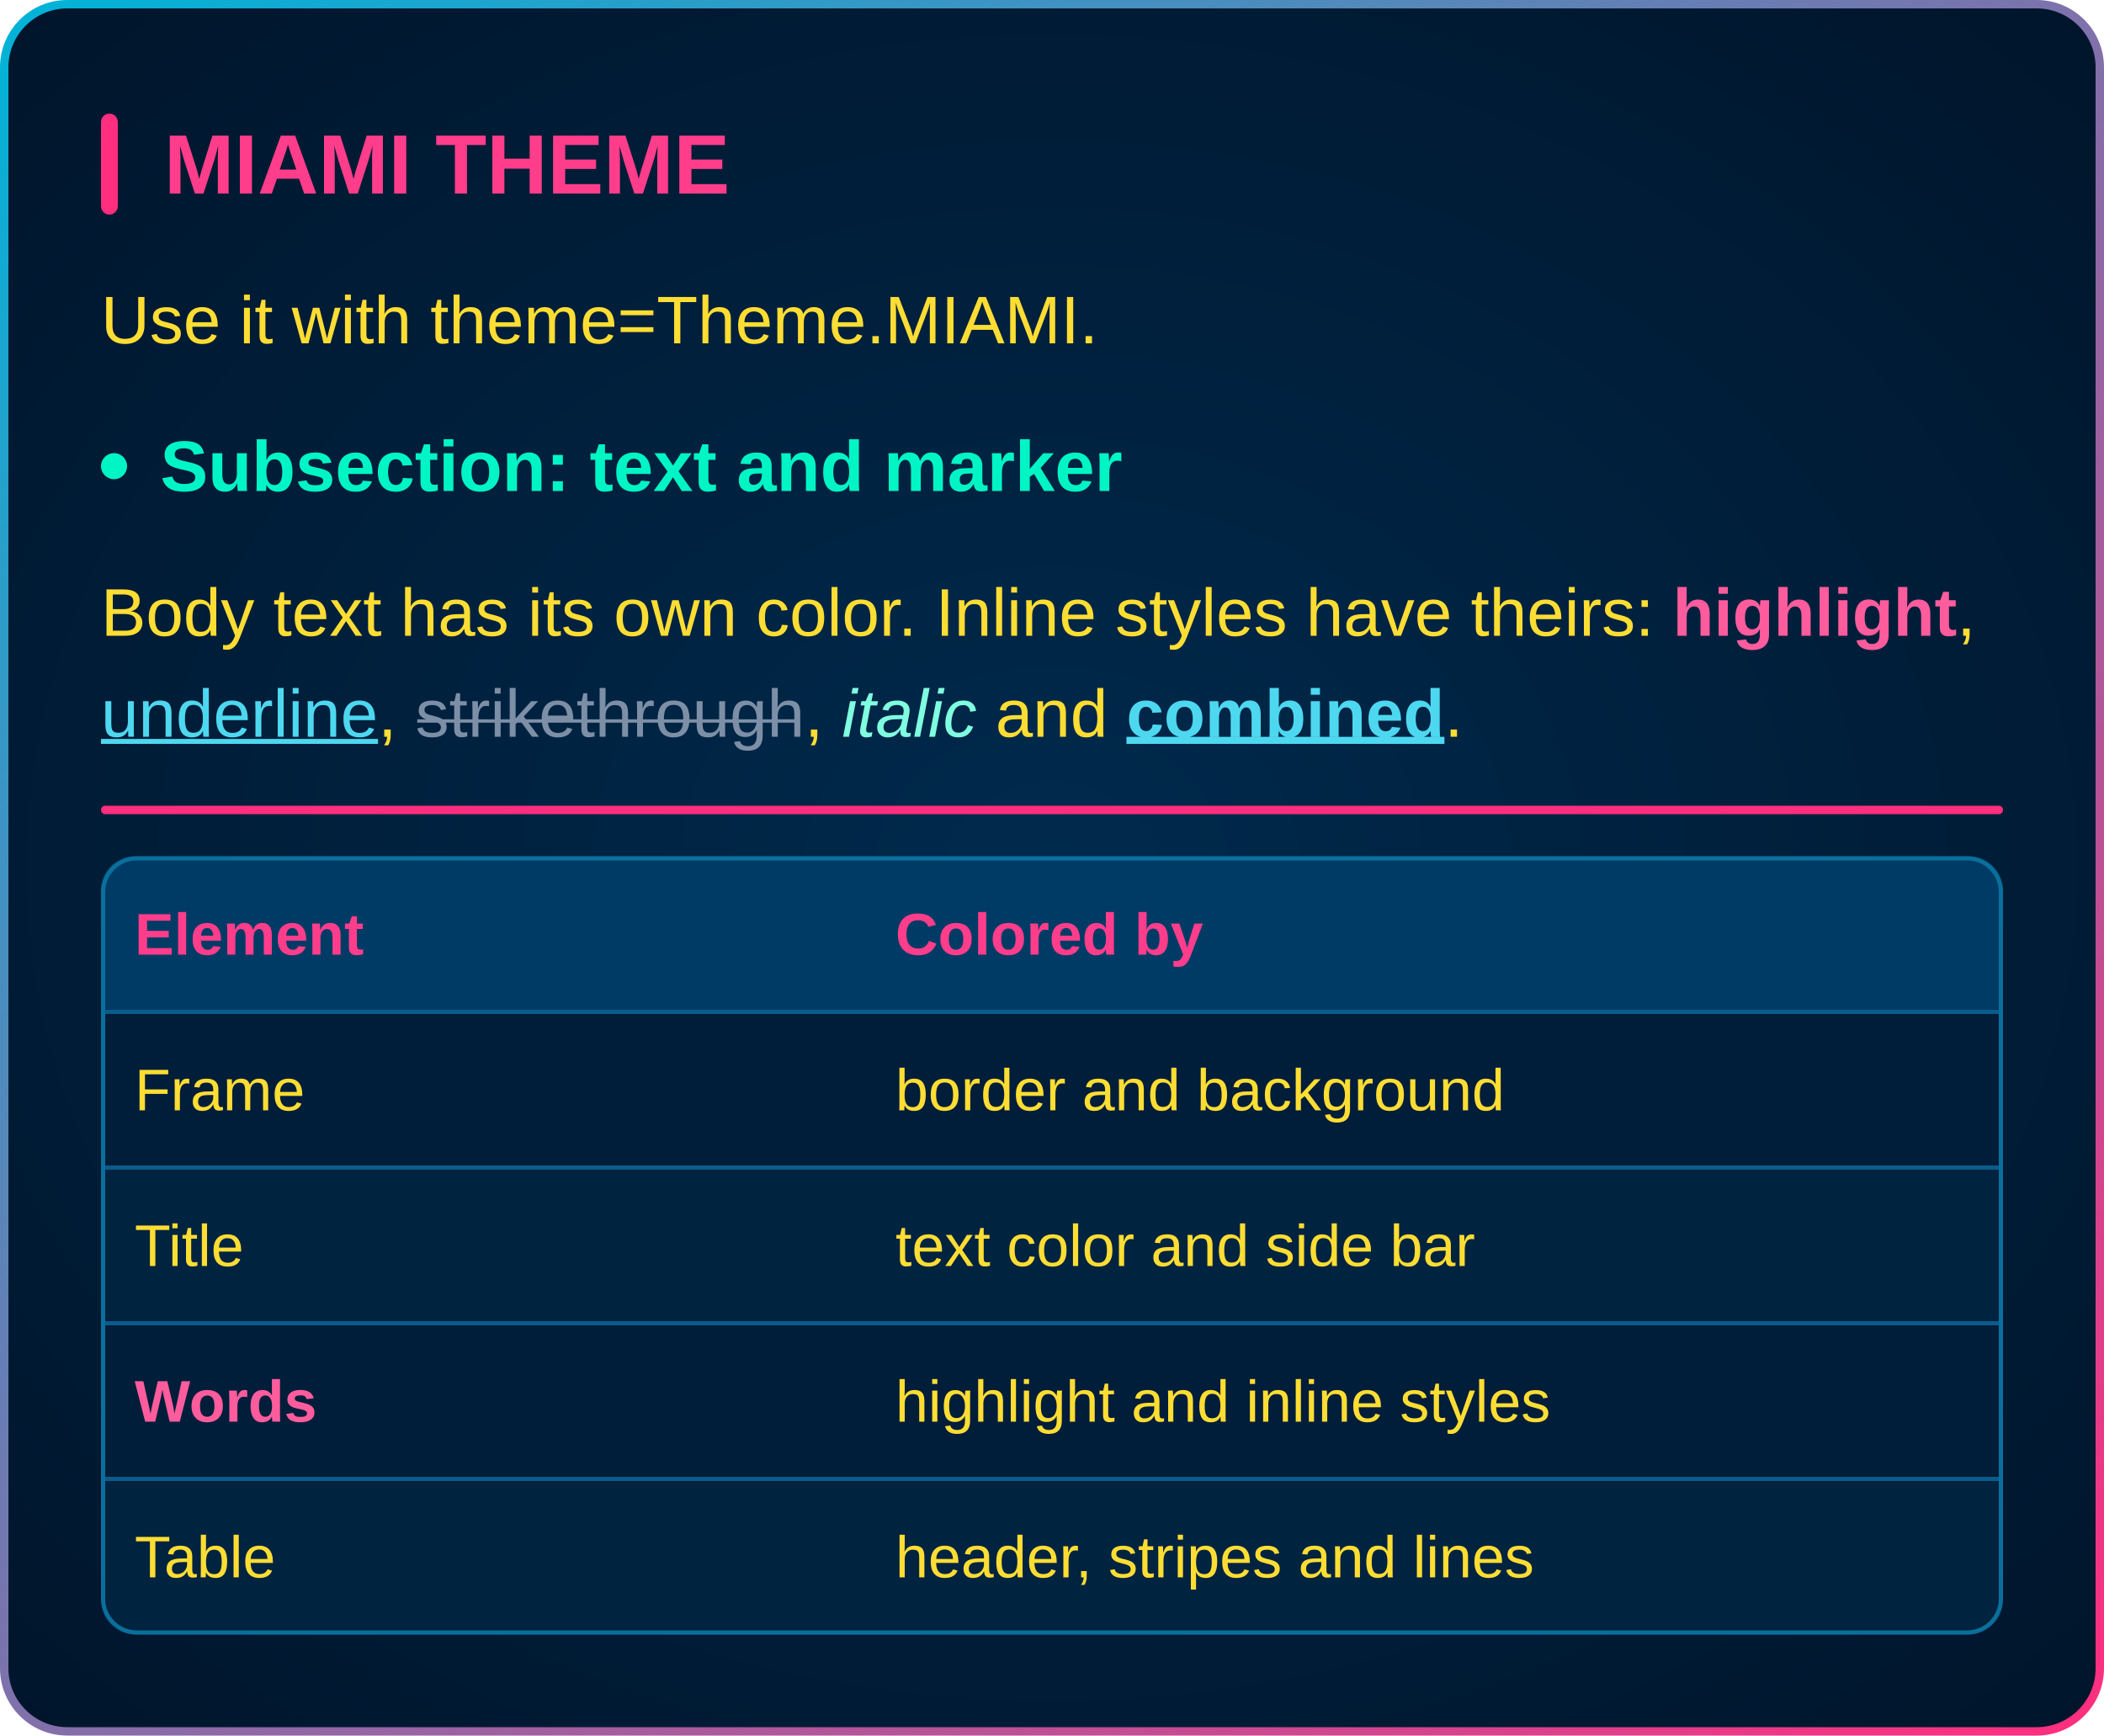
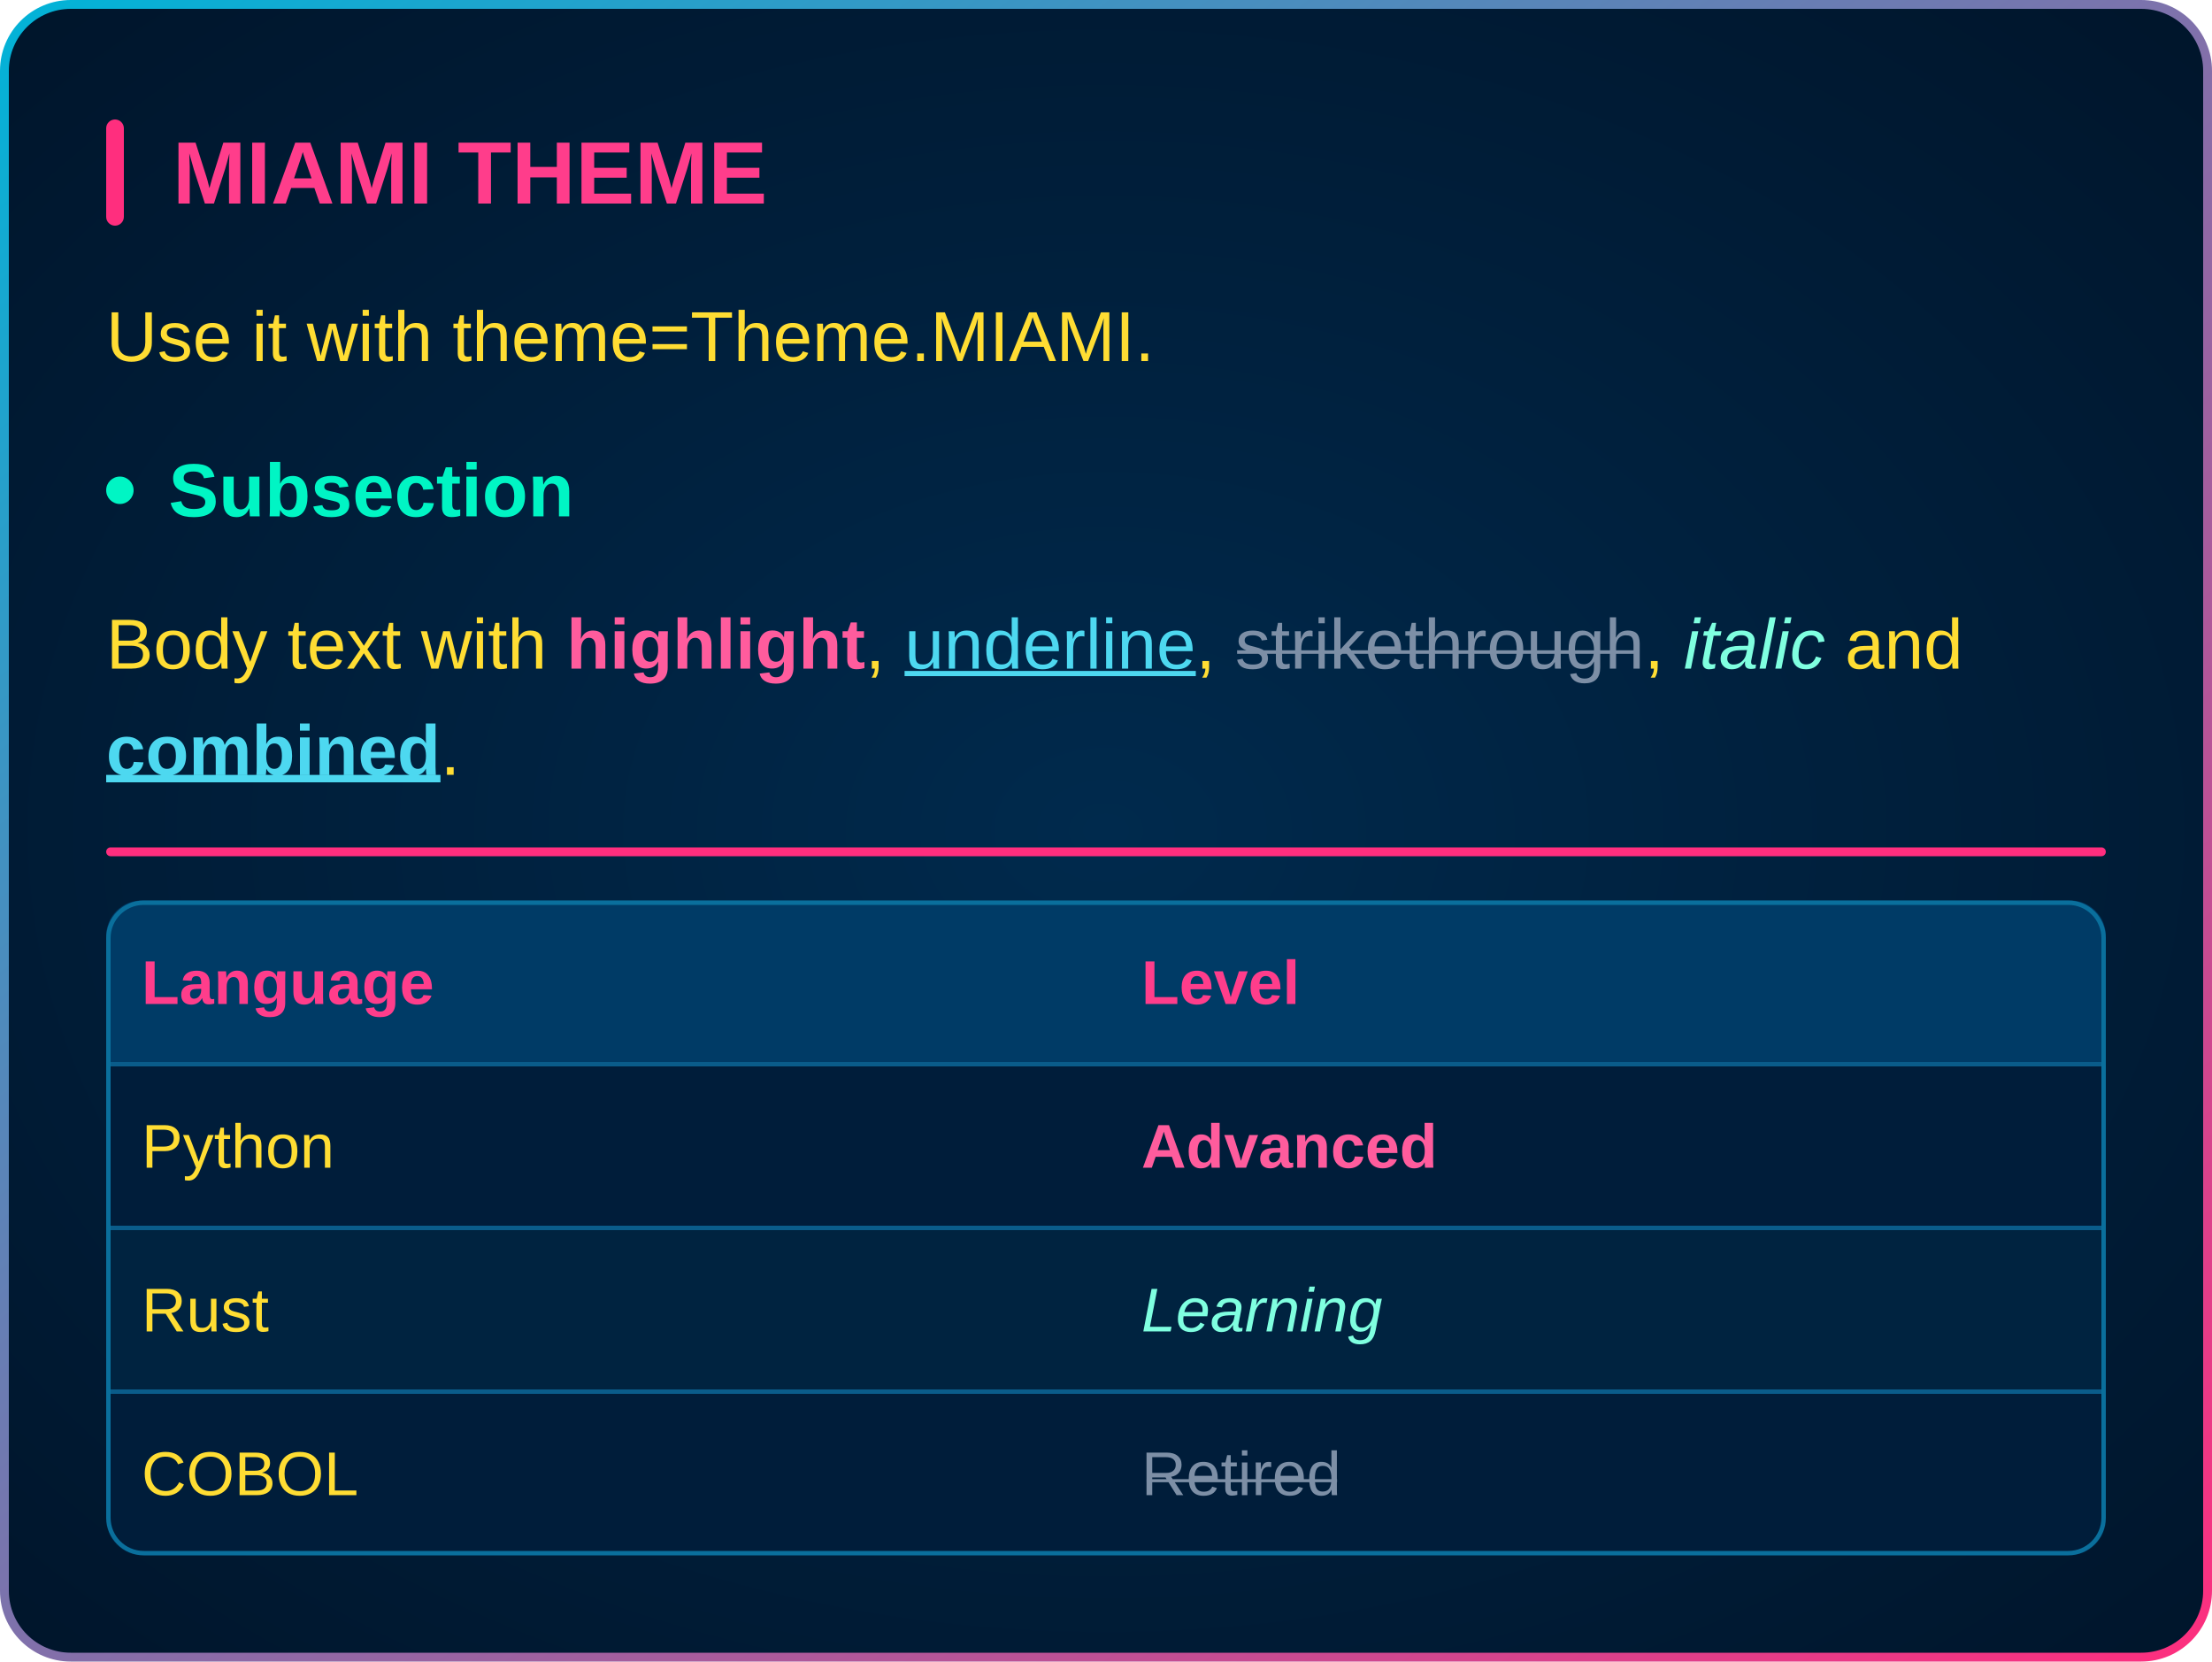
- <svg xmlns="http://www.w3.org/2000/svg" width="500" height="412.5" viewBox="0 0 500 412.5">
+ <svg xmlns="http://www.w3.org/2000/svg" width="500" height="375.5" viewBox="0 0 500 375.5">
  <style>
@keyframes dropin-b06b67fe {
0% { opacity: 0; transform: translate(0px, -40px) rotate(0deg) scale(1, 1); } 100% { opacity: 1; transform: translate(0px, 0px) rotate(0deg) scale(1, 1); }
}
.dropin-b06b67fe {
  animation: dropin-b06b67fe 0.8s cubic-bezier(0.22, 1, 0.36, 1) 0s 1 both;
  transform-box: fill-box;
  transform-origin: center;
}
@media (prefers-reduced-motion: reduce) {
  .dropin-b06b67fe { animation: none; }
}
</style>
  <g transform="translate(0 0)">
    <g class="dropin-b06b67fe">
      <defs>
        <radialGradient id="background" cx="0.5" cy="0.5" r="0.7">
          <stop offset="0" stop-color="#002A4D" />
          <stop offset="1" stop-color="#00152B" />
        </radialGradient>
        <linearGradient id="border" x1="0" y1="0" x2="1" y2="1">
          <stop offset="0" stop-color="#00B4D8" />
          <stop offset="1" stop-color="#FF2E7E" />
        </linearGradient>
      </defs>
-       <rect x="1" y="1" width="498" height="410.5" rx="15" fill="url(#background)" stroke="none" stroke-width="2" />
-       <rect x="1" y="1" width="498" height="410.5" rx="15" fill="none" stroke="url(#border)" stroke-width="2" />
+       <rect x="1" y="1" width="498" height="373.5" rx="15" fill="url(#background)" stroke="none" stroke-width="2" />
+       <rect x="1" y="1" width="498" height="373.5" rx="15" fill="none" stroke="url(#border)" stroke-width="2" />
      <g font-family="Arial, Helvetica, sans-serif">
        <rect x="24.0" y="27.0" width="4" height="24.0" rx="2" fill="#FF2E7E" />
        <text x="39.0" y="46.0" font-size="20" fill="#FF3D8B" font-weight="700">MIAMI THEME</text>
        <text x="24.0" y="81.6" font-size="16" fill="#FFDD33">Use it with theme=Theme.MIAMI.</text>
        <circle cx="27.1" cy="110.8" r="3.1" fill="#00F5C4" />
-         <text x="38.1" y="116.7" font-size="17" fill="#00F5C4" font-weight="700">Subsection: text and marker</text>
-         <text x="24.0" y="151.1" font-size="16" fill="#FFDD33">Body text has its own color. Inline styles have theirs: <tspan fill="#FF5C9D" font-weight="700">highlight</tspan>,</text>
+         <text x="38.1" y="116.7" font-size="17" fill="#00F5C4" font-weight="700">Subsection</text>
+         <text x="24.0" y="151.1" font-size="16" fill="#FFDD33">Body text with <tspan fill="#FF5C9D" font-weight="700">highlight</tspan>, <tspan fill="#4DD8F0" text-decoration="underline">underline</tspan>, <tspan fill="#7D8FA6" text-decoration="line-through">strikethrough</tspan>, <tspan fill="#7FFFE0" font-style="italic">italic</tspan> and</text>
        <text x="24.0" y="175.1" font-size="16" fill="#FFDD33">
-           <tspan fill="#4DD8F0" text-decoration="underline">underline</tspan>, <tspan fill="#7D8FA6" text-decoration="line-through">strikethrough</tspan>, <tspan fill="#7FFFE0" font-style="italic">italic</tspan> and <tspan fill="#4DD8F0" font-weight="700" text-decoration="underline">combined</tspan>.</text>
+           <tspan fill="#4DD8F0" font-weight="700" text-decoration="underline">combined</tspan>.</text>
        <rect x="24.0" y="191.5" width="452.0" height="2" rx="1" fill="#FF2E7E" />
        <clipPath id="table-clip-24-204">
-           <rect x="24.0" y="203.5" width="452.0" height="185.0" rx="8" />
+           <rect x="24.0" y="203.5" width="452.0" height="148.0" rx="8" />
        </clipPath>
        <g clip-path="url(#table-clip-24-204)">
-           <rect x="24.0" y="203.5" width="452.0" height="185.0" fill="#001D3A" />
+           <rect x="24.0" y="203.5" width="452.0" height="148.0" fill="#001D3A" />
          <rect x="24.0" y="203.5" width="452.0" height="37.0" fill="#003B66" />
          <rect x="24.0" y="277.5" width="452.0" height="37.0" fill="#002340" />
-           <rect x="24.0" y="351.5" width="452.0" height="37.0" fill="#002340" />
        </g>
        <line x1="24.0" y1="240.5" x2="476.0" y2="240.5" stroke="#0A5C8A" stroke-width="1" />
        <line x1="24.0" y1="277.5" x2="476.0" y2="277.5" stroke="#0A5C8A" stroke-width="1" />
        <line x1="24.0" y1="314.5" x2="476.0" y2="314.5" stroke="#0A5C8A" stroke-width="1" />
-         <line x1="24.0" y1="351.5" x2="476.0" y2="351.5" stroke="#0A5C8A" stroke-width="1" />
-         <text x="32.0" y="226.9" font-size="14" fill="#FF3D8B" font-weight="700">Element</text>
-         <text x="212.8" y="226.9" font-size="14" fill="#FF3D8B" font-weight="700">Colored by</text>
-         <text x="32.0" y="263.9" font-size="14" fill="#FFDD33">Frame</text>
-         <text x="212.8" y="263.9" font-size="14" fill="#FFDD33">border and background</text>
-         <text x="32.0" y="300.9" font-size="14" fill="#FFDD33">Title</text>
-         <text x="212.8" y="300.9" font-size="14" fill="#FFDD33">text color and side bar</text>
-         <text x="32.0" y="337.9" font-size="14" fill="#FFDD33">
-           <tspan fill="#FF5C9D" font-weight="700">Words</tspan>
+         <text x="32.0" y="226.9" font-size="14" fill="#FF3D8B" font-weight="700">Language</text>
+         <text x="258.0" y="226.9" font-size="14" fill="#FF3D8B" font-weight="700">Level</text>
+         <text x="32.0" y="263.9" font-size="14" fill="#FFDD33">Python</text>
+         <text x="258.0" y="263.9" font-size="14" fill="#FFDD33">
+           <tspan fill="#FF5C9D" font-weight="700">Advanced</tspan>
        </text>
-         <text x="212.8" y="337.9" font-size="14" fill="#FFDD33">highlight and inline styles</text>
-         <text x="32.0" y="374.9" font-size="14" fill="#FFDD33">Table</text>
-         <text x="212.8" y="374.9" font-size="14" fill="#FFDD33">header, stripes and lines</text>
-         <rect x="24.5" y="204.0" width="451.0" height="184.0" rx="8" fill="none" stroke="#0A6F9C" stroke-width="1" />
+         <text x="32.0" y="300.9" font-size="14" fill="#FFDD33">Rust</text>
+         <text x="258.0" y="300.9" font-size="14" fill="#FFDD33">
+           <tspan fill="#7FFFE0" font-style="italic">Learning</tspan>
+         </text>
+         <text x="32.0" y="337.9" font-size="14" fill="#FFDD33">COBOL</text>
+         <text x="258.0" y="337.9" font-size="14" fill="#FFDD33">
+           <tspan fill="#7D8FA6" text-decoration="line-through">Retired</tspan>
+         </text>
+         <rect x="24.5" y="204.0" width="451.0" height="147.0" rx="8" fill="none" stroke="#0A6F9C" stroke-width="1" />
      </g>
    </g>
  </g>
</svg>
